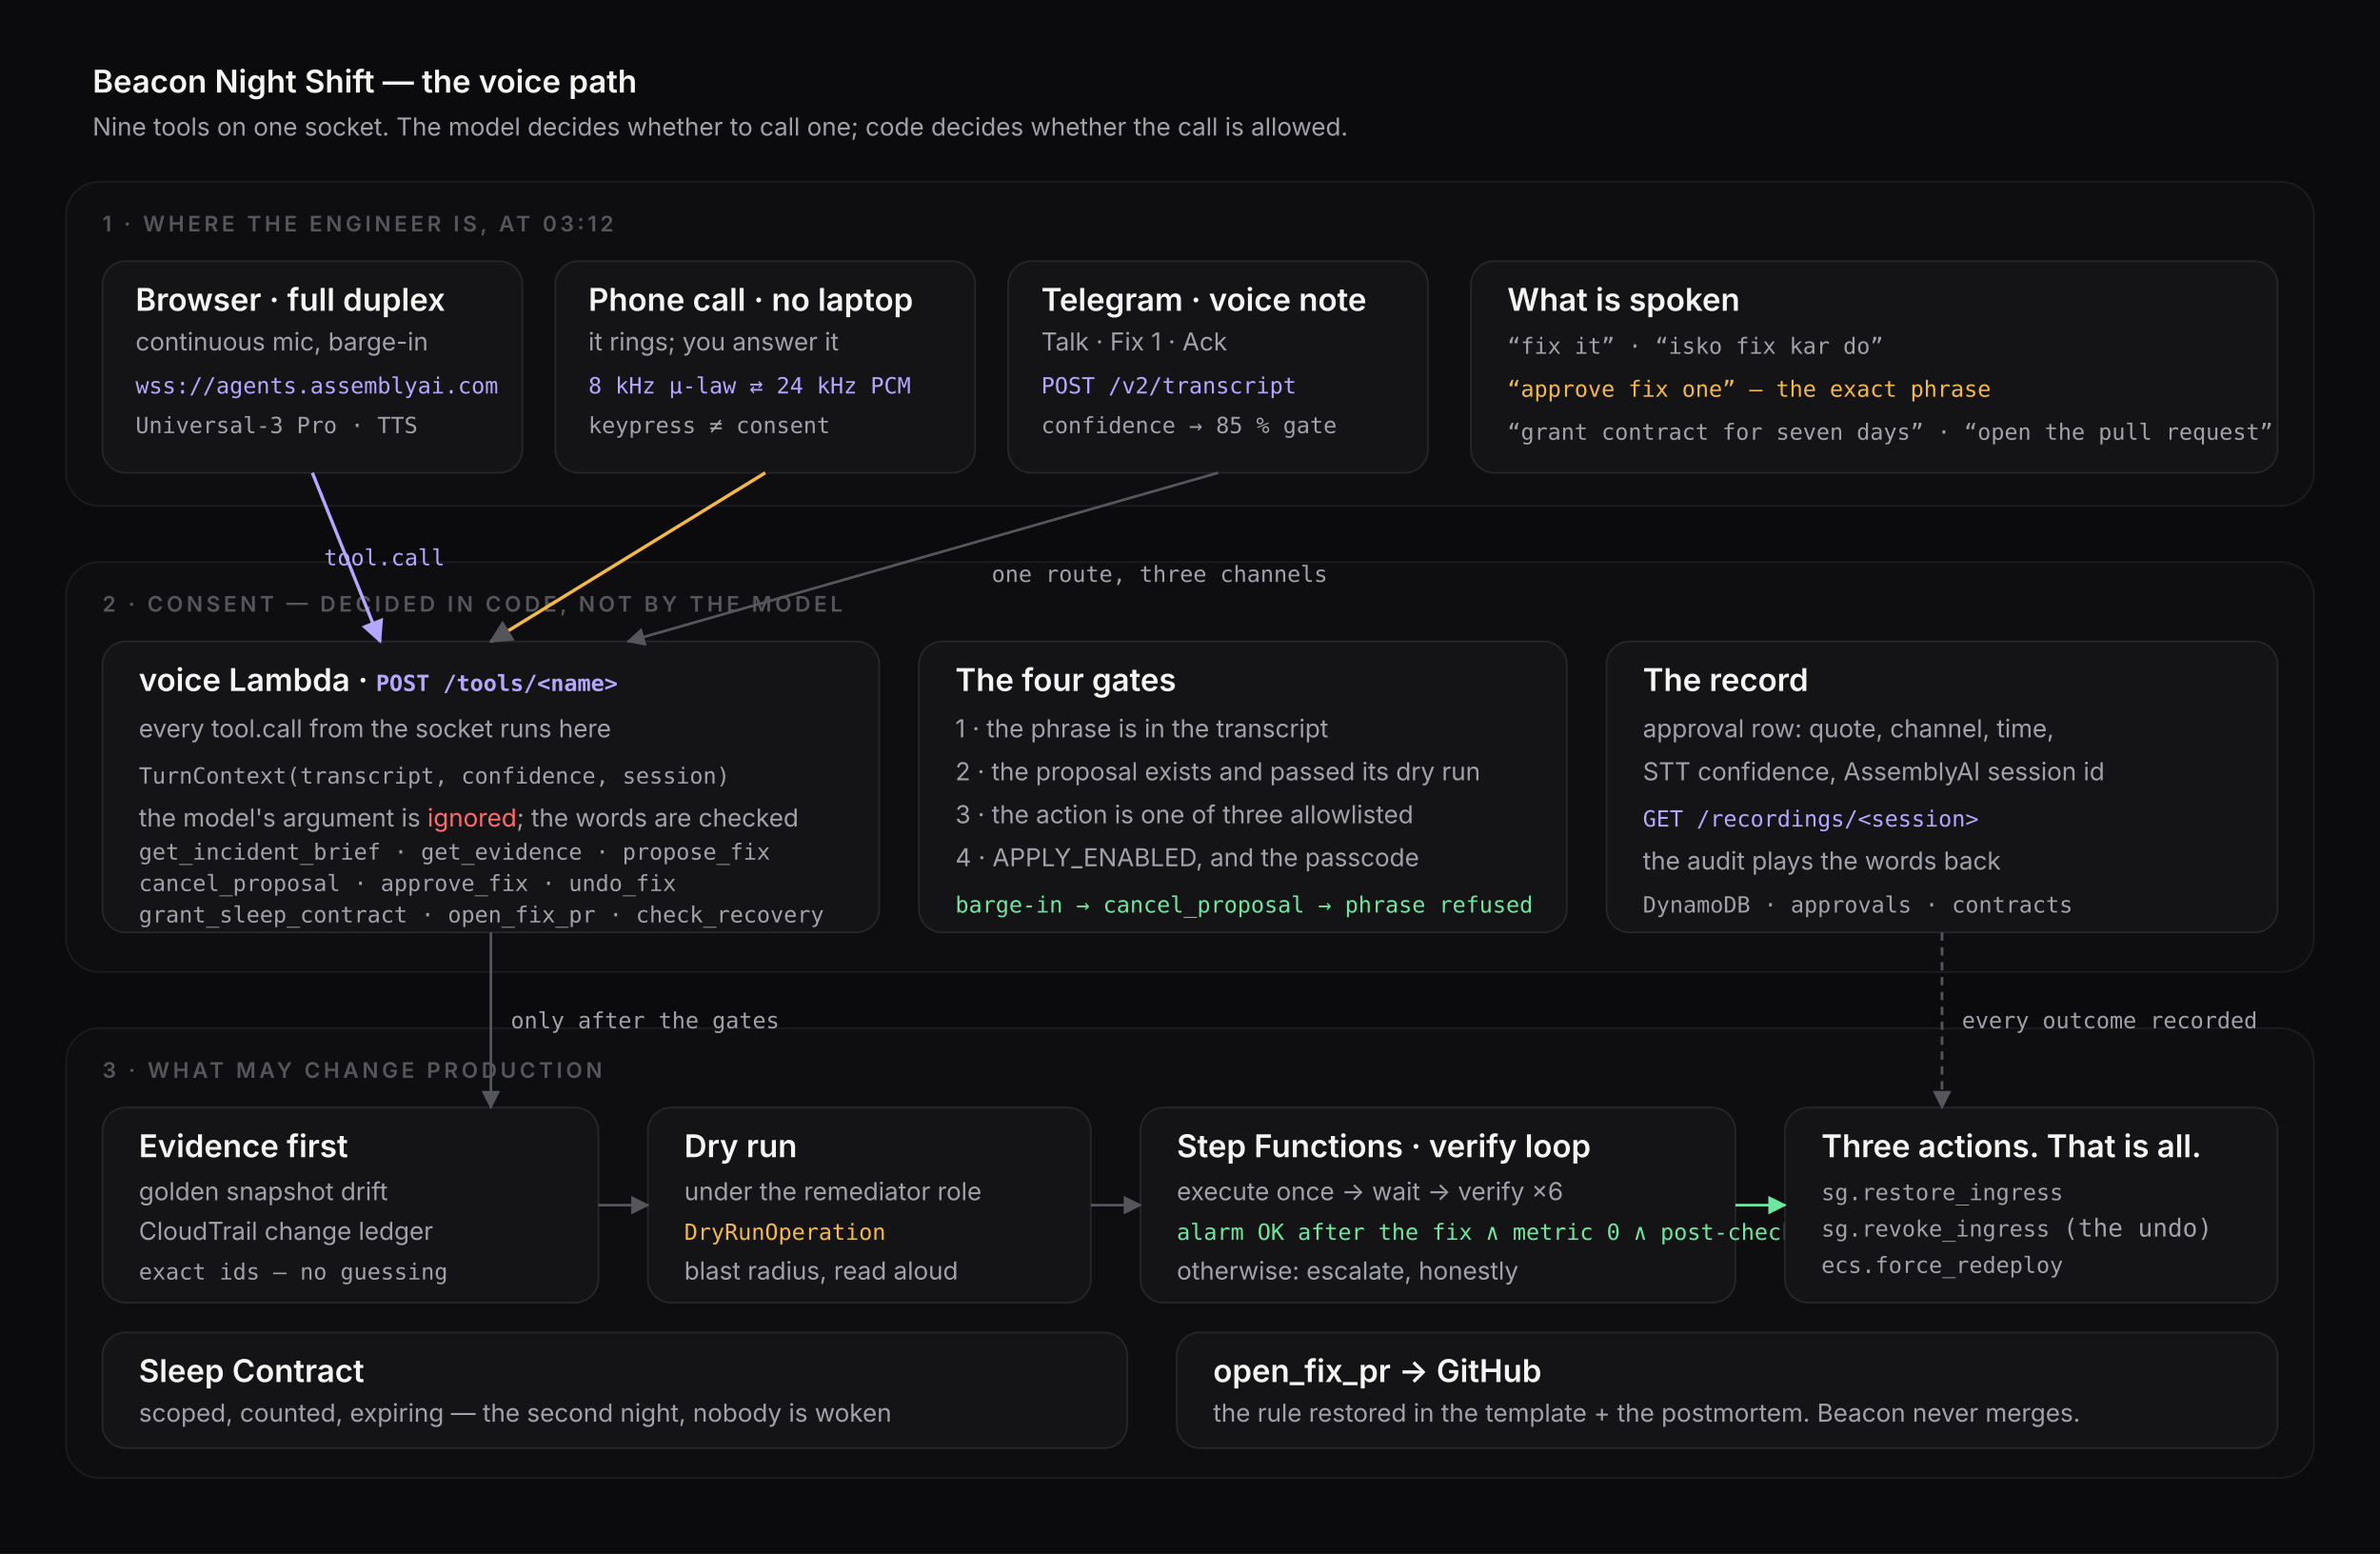
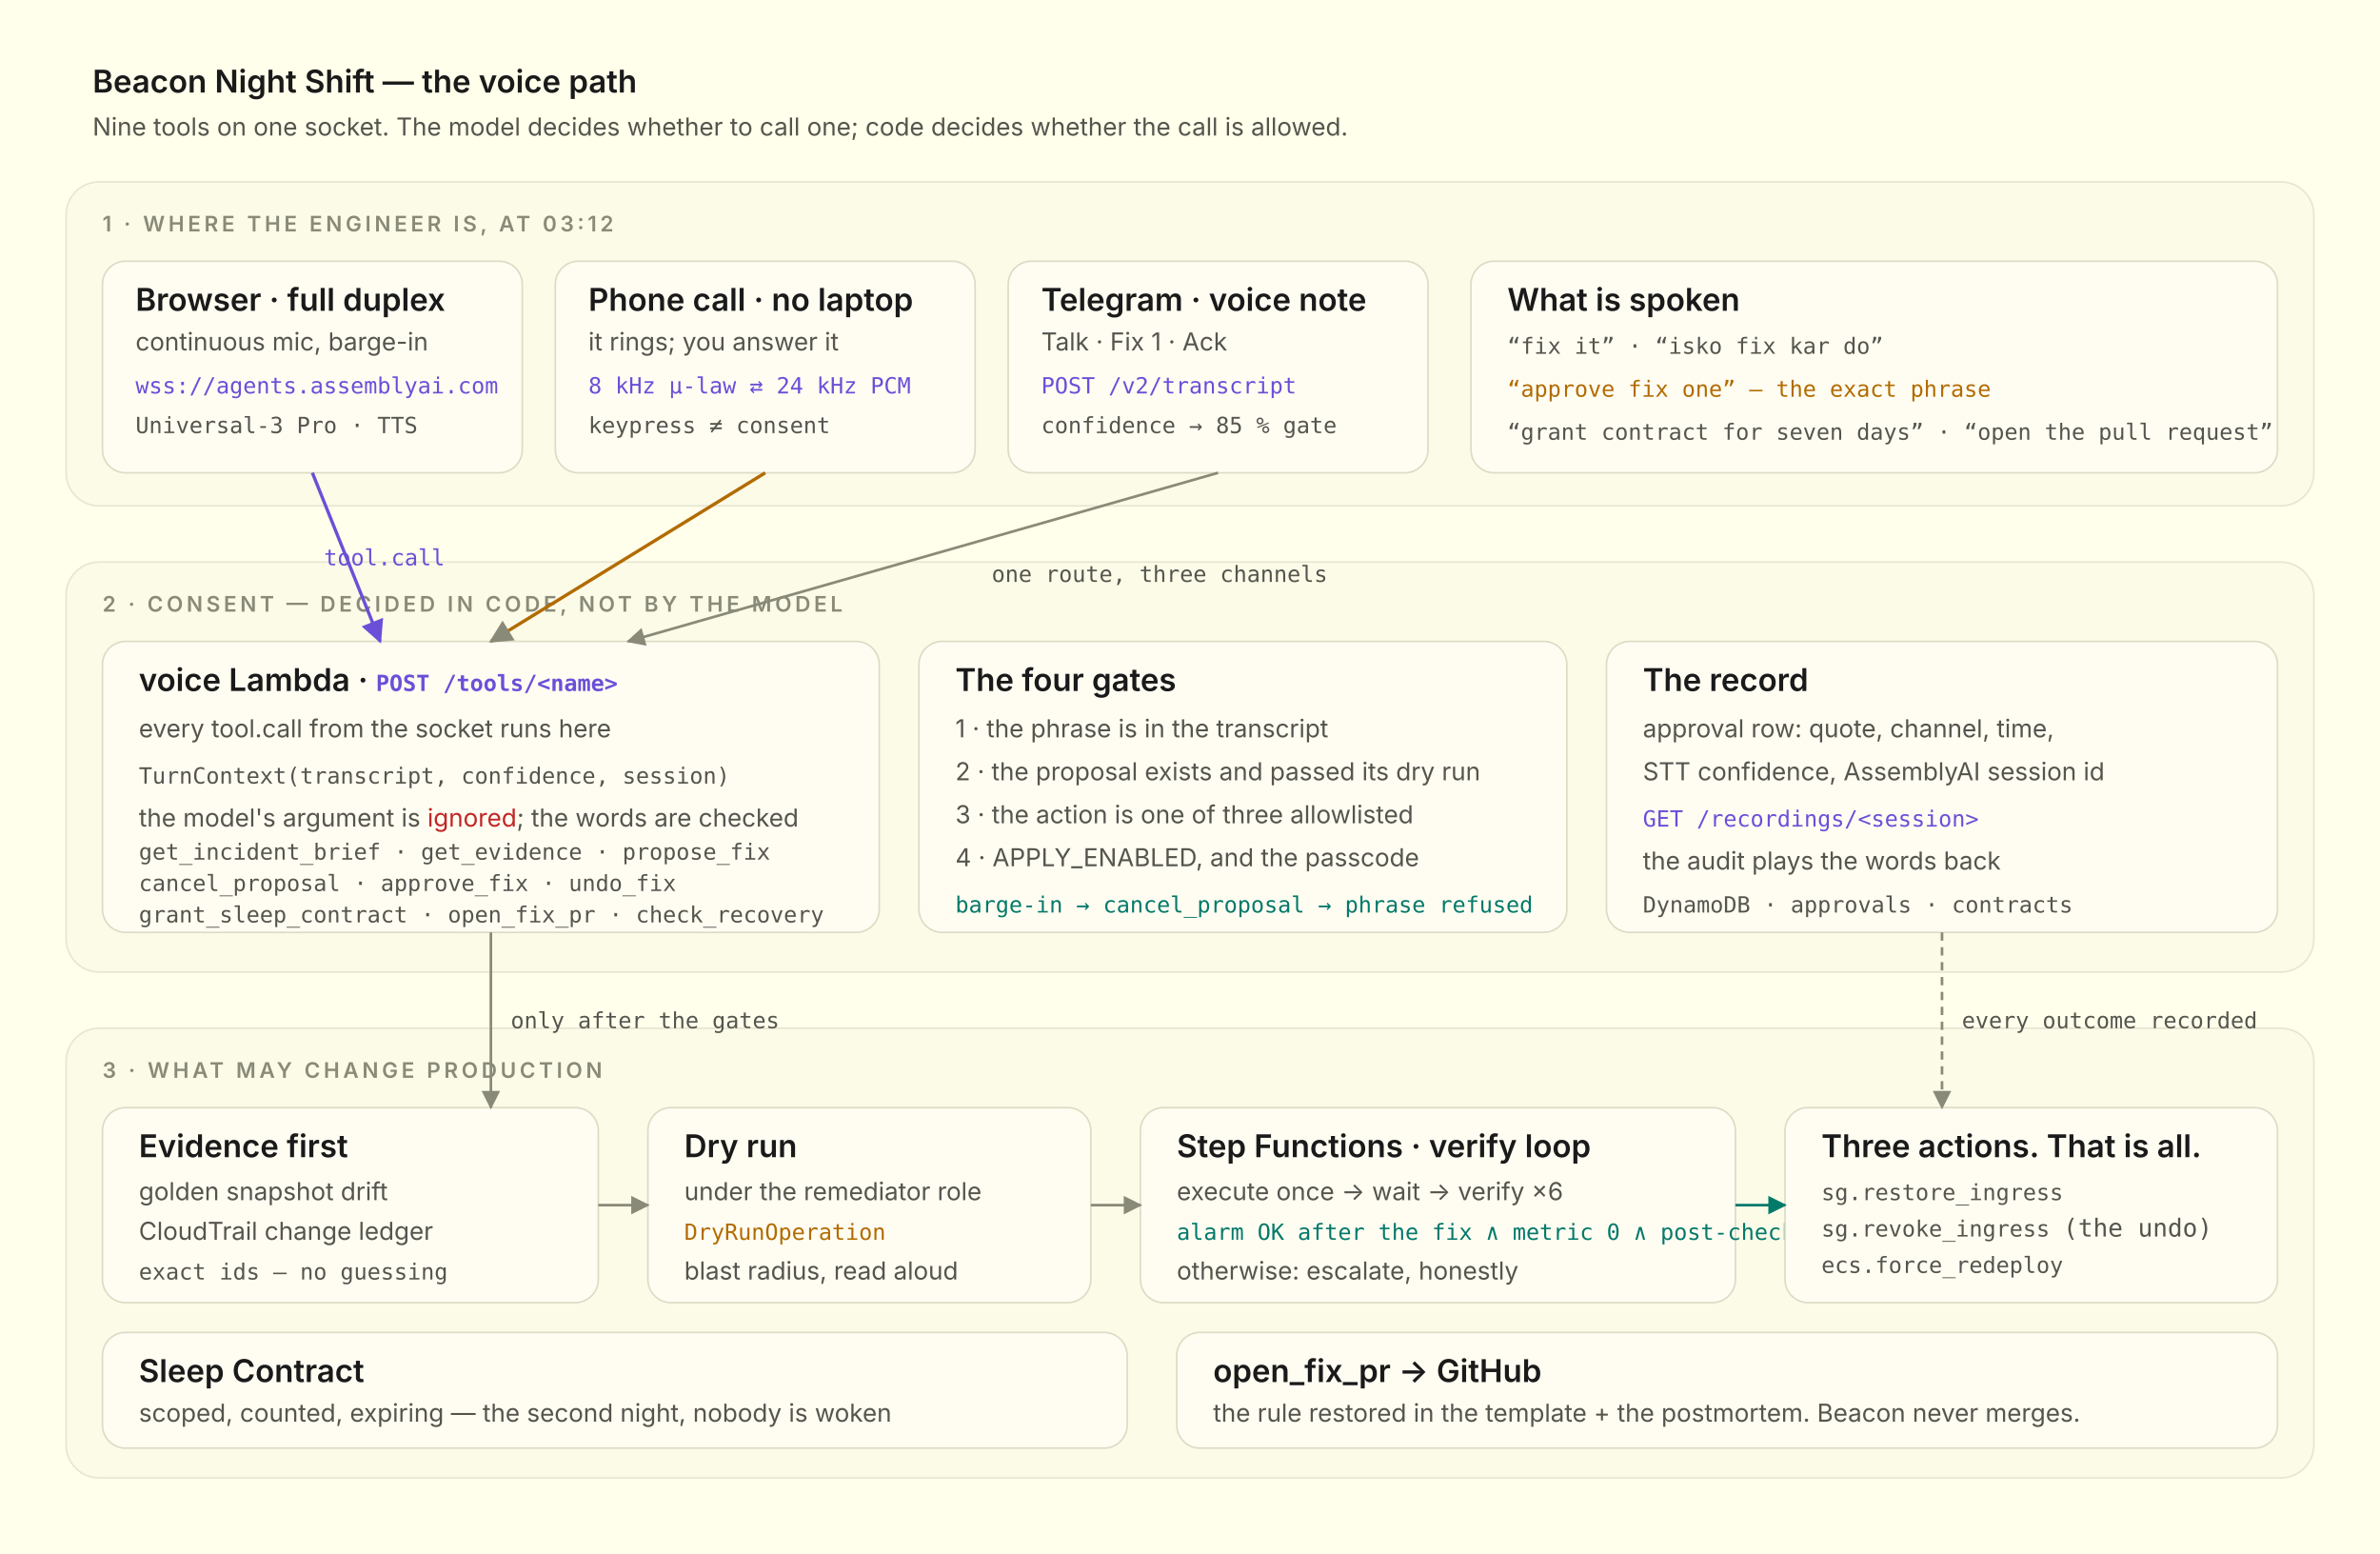
<svg xmlns="http://www.w3.org/2000/svg" viewBox="0 0 1440 940" width="1440" height="940" font-family="Geist, Inter, system-ui, sans-serif">
  <defs>
    <marker id="a" viewBox="0 0 10 10" refX="9" refY="5" markerWidth="7" markerHeight="7" orient="auto-start-reverse">
-       <path d="M0 0 L10 5 L0 10 z" fill="#55555c" />
+       <path d="M0 0 L10 5 L0 10 z" fill="#8A8A78" />
    </marker>
    <marker id="al" viewBox="0 0 10 10" refX="9" refY="5" markerWidth="7" markerHeight="7" orient="auto-start-reverse">
-       <path d="M0 0 L10 5 L0 10 z" fill="#b4a7ff" />
+       <path d="M0 0 L10 5 L0 10 z" fill="#6B4FD8" />
    </marker>
    <marker id="ag" viewBox="0 0 10 10" refX="9" refY="5" markerWidth="7" markerHeight="7" orient="auto-start-reverse">
-       <path d="M0 0 L10 5 L0 10 z" fill="#6ee7a0" />
+       <path d="M0 0 L10 5 L0 10 z" fill="#03796A" />
    </marker>
    <style>
-       .t  { fill:#f5f5f4; font-size:19px; font-weight:600; }
-       .s  { fill:#a1a1aa; font-size:15px; }
-       .m  { fill:#a1a1aa; font-size:13.5px; font-family:"Geist Mono", ui-monospace, monospace; }
-       .k  { fill:#55555c; font-size:13px; letter-spacing:.16em; font-weight:600; }
-       .lil{ fill:#b4a7ff; } .grn{ fill:#6ee7a0; } .amb{ fill:#f5b942; } .red{ fill:#ff6b6b; }
-       .box{ fill:#141417; stroke:#26262b; }
-       .plane { fill:#0e0e11; stroke:#1c1c21; }
+       .t  { fill:#1A1A1A; font-size:19px; font-weight:600; }
+       .s  { fill:#55554E; font-size:15px; }
+       .m  { fill:#55554E; font-size:13.5px; font-family:"Geist Mono", ui-monospace, monospace; }
+       .k  { fill:#8A8A78; font-size:13px; letter-spacing:.16em; font-weight:600; }
+       .lil{ fill:#6B4FD8; } .grn{ fill:#03796A; } .amb{ fill:#B26B00; } .red{ fill:#C02626; }
+       .box{ fill:#FFFDF2; stroke:#DCDCC6; }
+       .plane { fill:#FBFBE8; stroke:#E6E6D2; }
    </style>
  </defs>
-   <rect width="1440" height="940" fill="#0b0b0d" />
+   <rect width="1440" height="940" fill="#FFFFEB" />
  <text x="56" y="56" class="t" font-size="26">Beacon Night Shift — the voice path</text>
  <text x="56" y="82" class="s">Nine tools on one socket. The model decides whether to call one; code decides whether the call is allowed.</text>
  <rect x="40" y="110" width="1360" height="196" rx="20" class="plane" />
  <text x="62" y="140" class="k">1 · WHERE THE ENGINEER IS, AT 03:12</text>
  <rect x="62" y="158" width="254" height="128" rx="14" class="box" />
  <text x="82" y="188" class="t" font-size="17">Browser · full duplex</text>
  <text x="82" y="212" class="s" font-size="14">continuous mic, barge-in</text>
  <text x="82" y="238" class="m lil" font-size="12.5">wss://agents.assemblyai.com</text>
  <text x="82" y="262" class="m" font-size="12.5">Universal-3 Pro · TTS</text>
-   <rect x="336" y="158" width="254" height="128" rx="14" class="box" stroke="#f5b942" />
+   <rect x="336" y="158" width="254" height="128" rx="14" class="box" stroke="#B26B00" />
  <text x="356" y="188" class="t" font-size="17">Phone call · no laptop</text>
  <text x="356" y="212" class="s" font-size="14">it rings; you answer it</text>
  <text x="356" y="238" class="m lil" font-size="12.5">8 kHz µ-law ⇄ 24 kHz PCM</text>
  <text x="356" y="262" class="m" font-size="12.5">keypress ≠ consent</text>
  <rect x="610" y="158" width="254" height="128" rx="14" class="box" />
  <text x="630" y="188" class="t" font-size="17">Telegram · voice note</text>
  <text x="630" y="212" class="s" font-size="14">Talk · Fix 1 · Ack</text>
  <text x="630" y="238" class="m lil" font-size="12.5">POST /v2/transcript</text>
  <text x="630" y="262" class="m" font-size="12.5">confidence → 85 % gate</text>
  <rect x="890" y="158" width="488" height="128" rx="14" class="box" />
  <text x="912" y="188" class="t">What is spoken</text>
  <text x="912" y="214" class="m">“fix it”  ·  “isko fix kar do”</text>
  <text x="912" y="240" class="m amb">“approve fix one”  — the exact phrase</text>
  <text x="912" y="266" class="m">“grant contract for seven days”  ·  “open the pull request”</text>
  <rect x="40" y="340" width="1360" height="248" rx="20" class="plane" />
  <text x="62" y="370" class="k">2 · CONSENT — DECIDED IN CODE, NOT BY THE MODEL</text>
-   <rect x="62" y="388" width="470" height="176" rx="14" class="box" stroke="#b4a7ff" />
+   <rect x="62" y="388" width="470" height="176" rx="14" class="box" stroke="#6B4FD8" />
  <text x="84" y="418" class="t">voice Lambda · <tspan class="m lil" font-size="15">POST /tools/&lt;name&gt;</tspan>
  </text>
  <text x="84" y="446" class="s">every tool.call from the socket runs here</text>
  <text x="84" y="474" class="m">TurnContext(transcript, confidence, session)</text>
  <text x="84" y="500" class="s">the model's argument is <tspan class="red">ignored</tspan>; the words are checked</text>
  <text x="84" y="520" class="m" font-size="11">get_incident_brief · get_evidence · propose_fix</text>
  <text x="84" y="539" class="m" font-size="11">cancel_proposal · approve_fix · undo_fix</text>
  <text x="84" y="558" class="m" font-size="11">grant_sleep_contract · open_fix_pr · check_recovery</text>
  <rect x="556" y="388" width="392" height="176" rx="14" class="box" />
  <text x="578" y="418" class="t">The four gates</text>
  <text x="578" y="446" class="s">1 · the phrase is in the transcript</text>
  <text x="578" y="472" class="s">2 · the proposal exists and passed its dry run</text>
  <text x="578" y="498" class="s">3 · the action is one of three allowlisted</text>
  <text x="578" y="524" class="s">4 · APPLY_ENABLED, and the passcode</text>
  <text x="578" y="552" class="m grn">barge-in → cancel_proposal → phrase refused</text>
  <rect x="972" y="388" width="406" height="176" rx="14" class="box" />
  <text x="994" y="418" class="t">The record</text>
  <text x="994" y="446" class="s">approval row: quote, channel, time,</text>
  <text x="994" y="472" class="s">STT confidence, AssemblyAI session id</text>
  <text x="994" y="500" class="m lil">GET /recordings/&lt;session&gt;</text>
  <text x="994" y="526" class="s">the audit plays the words back</text>
  <text x="994" y="552" class="m">DynamoDB · approvals · contracts</text>
  <rect x="40" y="622" width="1360" height="272" rx="20" class="plane" />
  <text x="62" y="652" class="k">3 · WHAT MAY CHANGE PRODUCTION</text>
  <rect x="62" y="670" width="300" height="118" rx="14" class="box" />
  <text x="84" y="700" class="t">Evidence first</text>
  <text x="84" y="726" class="s">golden snapshot drift</text>
  <text x="84" y="750" class="s">CloudTrail change ledger</text>
  <text x="84" y="774" class="m">exact ids — no guessing</text>
  <rect x="392" y="670" width="268" height="118" rx="14" class="box" />
  <text x="414" y="700" class="t">Dry run</text>
  <text x="414" y="726" class="s">under the remediator role</text>
  <text x="414" y="750" class="m amb">DryRunOperation</text>
  <text x="414" y="774" class="s">blast radius, read aloud</text>
-   <rect x="690" y="670" width="360" height="118" rx="14" class="box" stroke="#6ee7a0" />
+   <rect x="690" y="670" width="360" height="118" rx="14" class="box" stroke="#03796A" />
  <text x="712" y="700" class="t">Step Functions · verify loop</text>
  <text x="712" y="726" class="s">execute once → wait → verify ×6</text>
  <text x="712" y="750" class="m grn" font-size="11.5">alarm OK after the fix ∧ metric 0 ∧ post-check</text>
  <text x="712" y="774" class="s">otherwise: escalate, honestly</text>
  <rect x="1080" y="670" width="298" height="118" rx="14" class="box" />
  <text x="1102" y="700" class="t">Three actions. That is all.</text>
  <text x="1102" y="726" class="m">sg.restore_ingress</text>
  <text x="1102" y="748" class="m">sg.revoke_ingress <tspan class="s">(the undo)</tspan>
  </text>
  <text x="1102" y="770" class="m">ecs.force_redeploy</text>
  <rect x="62" y="806" width="620" height="70" rx="14" class="box" />
  <text x="84" y="836" class="t">Sleep Contract</text>
  <text x="84" y="860" class="s">scoped, counted, expiring — the second night, nobody is woken</text>
-   <rect x="712" y="806" width="666" height="70" rx="14" class="box" stroke="#b4a7ff" />
+   <rect x="712" y="806" width="666" height="70" rx="14" class="box" stroke="#6B4FD8" />
  <text x="734" y="836" class="t">open_fix_pr → GitHub</text>
  <text x="734" y="860" class="s">the rule restored in the template + the postmortem. Beacon never merges.</text>
-   <path d="M189 286 L230 388" stroke="#b4a7ff" stroke-width="2" fill="none" marker-end="url(#al)" />
+   <path d="M189 286 L230 388" stroke="#6B4FD8" stroke-width="2" fill="none" marker-end="url(#al)" />
  <text x="196" y="342" class="m lil">tool.call</text>
-   <path d="M463 286 L297 388" stroke="#f5b942" stroke-width="2" fill="none" marker-end="url(#a)" />
-   <path d="M737 286 L380 388" stroke="#55555c" stroke-width="1.6" fill="none" marker-end="url(#a)" />
+   <path d="M463 286 L297 388" stroke="#B26B00" stroke-width="2" fill="none" marker-end="url(#a)" />
+   <path d="M737 286 L380 388" stroke="#8A8A78" stroke-width="1.6" fill="none" marker-end="url(#a)" />
  <text x="600" y="352" class="m">one route, three channels</text>
-   <path d="M297 564 L297 670" stroke="#55555c" stroke-width="1.6" fill="none" marker-end="url(#a)" />
+   <path d="M297 564 L297 670" stroke="#8A8A78" stroke-width="1.6" fill="none" marker-end="url(#a)" />
  <text x="309" y="622" class="m">only after the gates</text>
-   <path d="M362 729 L392 729" stroke="#55555c" stroke-width="1.6" fill="none" marker-end="url(#a)" />
-   <path d="M660 729 L690 729" stroke="#55555c" stroke-width="1.6" fill="none" marker-end="url(#a)" />
-   <path d="M1050 729 L1080 729" stroke="#6ee7a0" stroke-width="1.6" fill="none" marker-end="url(#ag)" />
-   <path d="M1175 564 L1175 670" stroke="#55555c" stroke-width="1.6" fill="none" marker-end="url(#a)" stroke-dasharray="5 4" />
+   <path d="M362 729 L392 729" stroke="#8A8A78" stroke-width="1.6" fill="none" marker-end="url(#a)" />
+   <path d="M660 729 L690 729" stroke="#8A8A78" stroke-width="1.6" fill="none" marker-end="url(#a)" />
+   <path d="M1050 729 L1080 729" stroke="#03796A" stroke-width="1.6" fill="none" marker-end="url(#ag)" />
+   <path d="M1175 564 L1175 670" stroke="#8A8A78" stroke-width="1.6" fill="none" marker-end="url(#a)" stroke-dasharray="5 4" />
  <text x="1187" y="622" class="m">every outcome recorded</text>
</svg>
